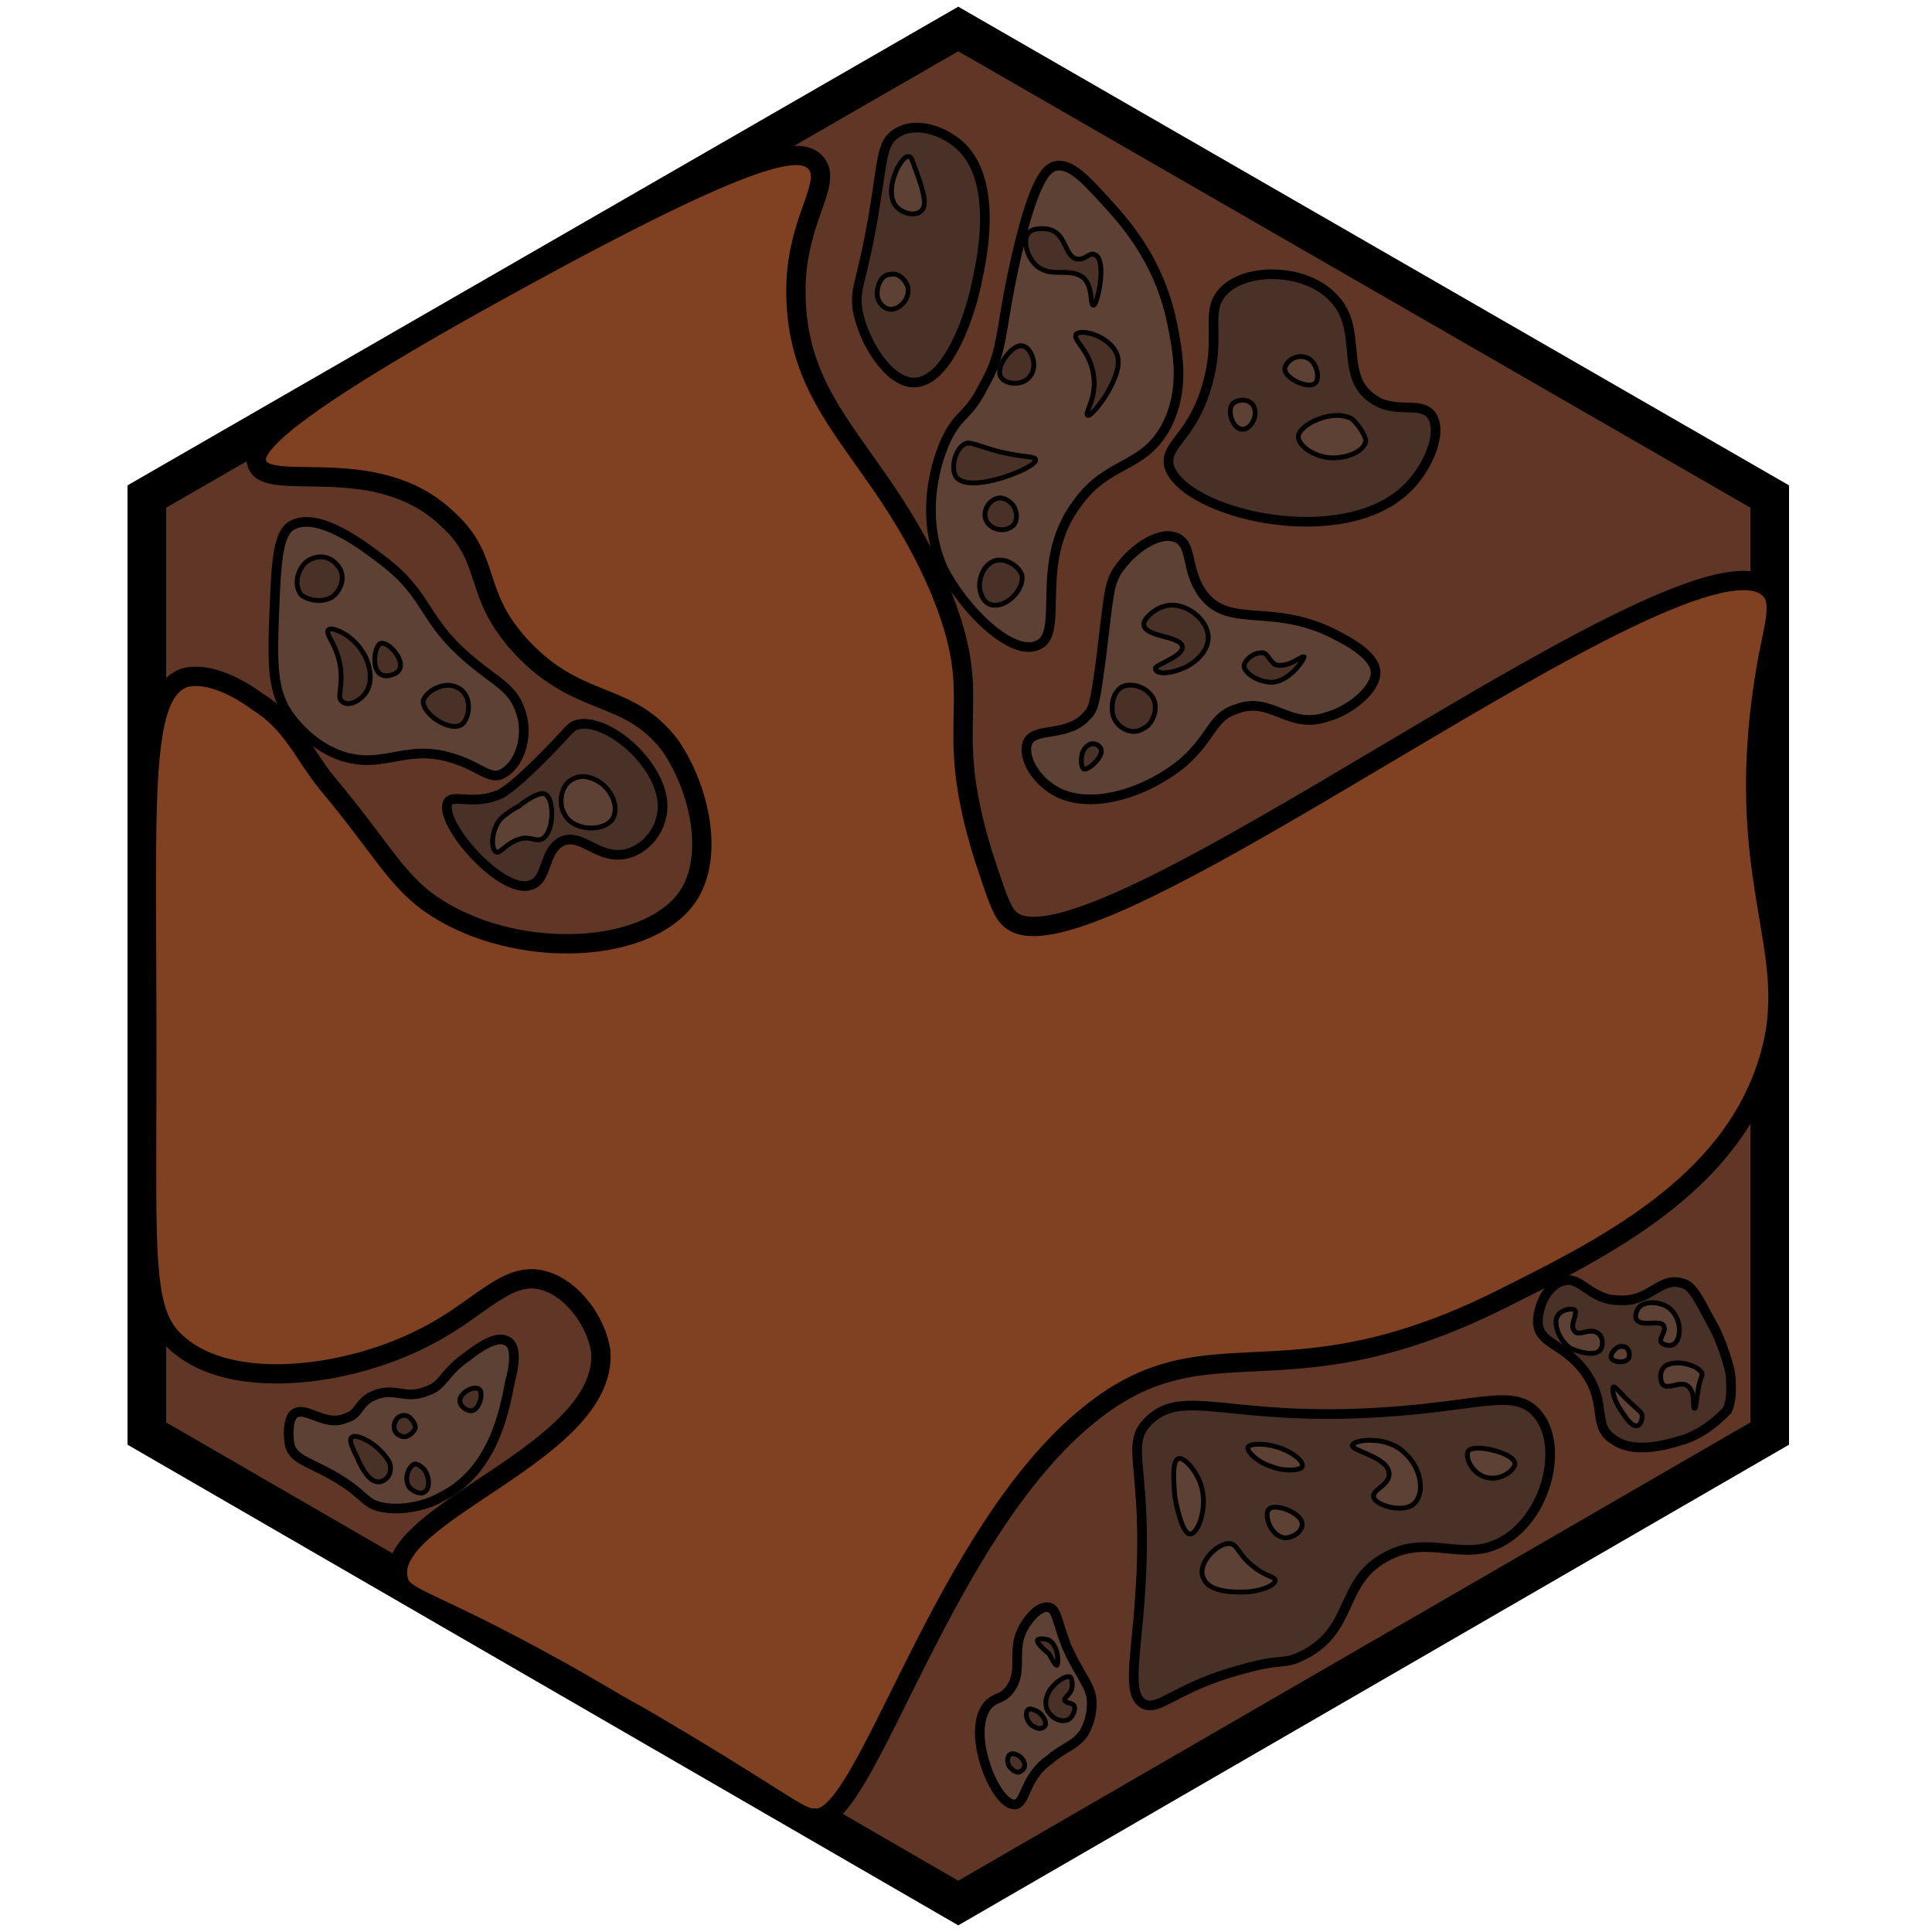
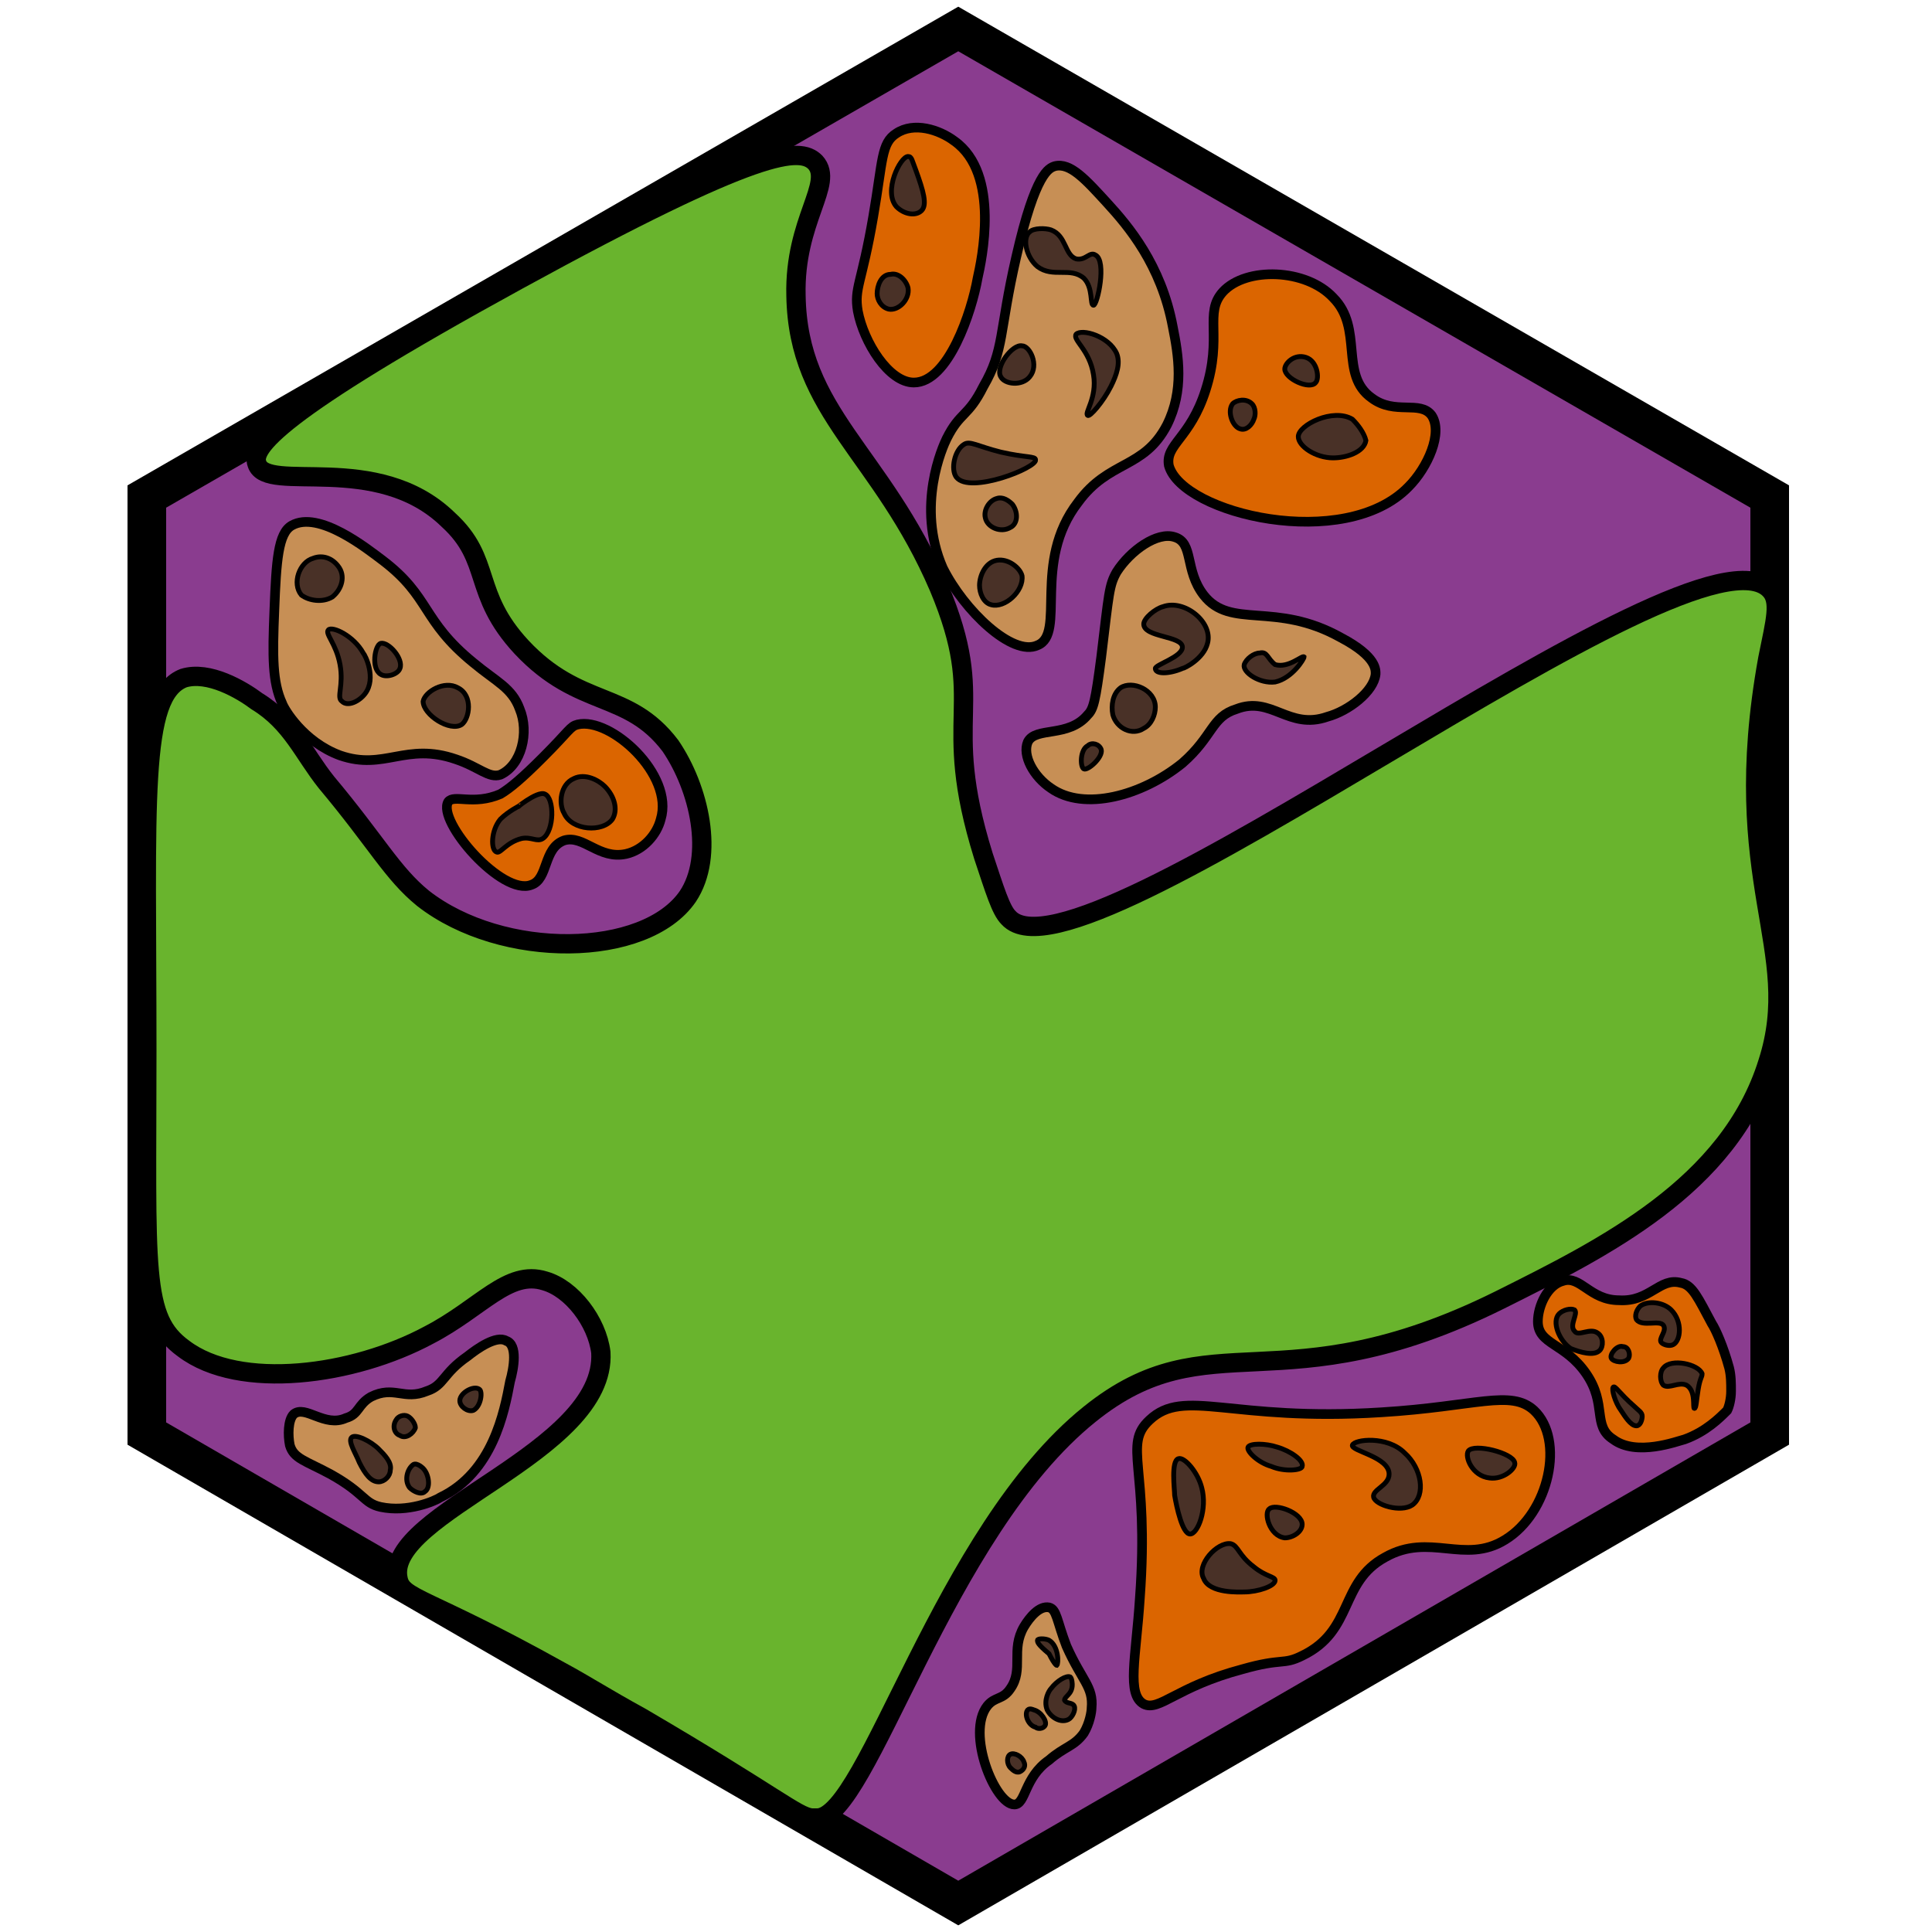
<svg xmlns="http://www.w3.org/2000/svg" version="1.1" id="Ebene_2_00000126308112139821010380000011903406711838980787_" x="0px" y="0px" viewBox="0 0 100 100" style="enable-background:new 0 0 100 100;" xml:space="preserve">
-   <style type="text/css">
- 	.st0{fill:#603726;stroke:#000000;stroke-width:2;stroke-miterlimit:10;}
- 	.st1{fill:#804122;stroke:#000000;stroke-miterlimit:10;}
- 	.st2{fill:#493127;stroke:#000000;stroke-width:0.5;stroke-miterlimit:10;}
- 	.st3{fill:#5D4135;stroke:#000000;stroke-width:0.5;stroke-miterlimit:10;}
- 	.st4{fill:#5D4135;stroke:#000000;stroke-width:0.25;stroke-miterlimit:10;}
- 	.st5{fill:#493127;stroke:#000000;stroke-width:0.25;stroke-miterlimit:10;}
- 	.st6{fill:none;stroke:#000000;stroke-width:0.25;stroke-miterlimit:10;}
- </style>
+   <style type="text/css">	.st0{fill:#8A3C8F;stroke:#000000;stroke-width:2;stroke-miterlimit:10;}	.st1{fill:#69B42D;stroke:#000000;stroke-miterlimit:10;}	.st2{fill:#DB6500;stroke:#000000;stroke-width:0.5;stroke-miterlimit:10;}	.st3{fill:#C78F55;stroke:#000000;stroke-width:0.5;stroke-miterlimit:10;}	.st4{fill:#493127;stroke:#000000;stroke-width:0.25;stroke-miterlimit:10;}	.st5{fill:#493127;stroke:#000000;stroke-width:0.25;stroke-miterlimit:10;}	.st6{fill:none;stroke:#000000;stroke-width:0.25;stroke-miterlimit:10;}</style>
  <polygon class="st0" points="7.6,74.2 49.6,98.5 91.6,74.2 91.6,25.7 49.6,1.5 7.6,25.7 " />
-   <path class="st1" d="M91.5,55c1.9-5.9-2.1-9.3,0-20.9c0.4-2,0.7-3,0.1-3.6c-4-4.1-35.7,21.1-39.4,17c-0.4-0.4-0.7-1.4-1.3-3.2  c-2.3-7.4,0.3-7.7-2.3-13.9c-3-7-7.3-9-7.4-15.1c-0.1-3.9,2-5.8,1-6.9c-0.8-0.8-2.8-0.8-15.4,6.1c-12.6,6.9-13.8,8.7-13.5,9.5  c0.5,1.6,6.2-0.7,9.9,2.9c2.3,2.1,1.2,3.8,3.8,6.6c3,3.2,5.5,2.2,7.7,5.1c1.5,2.2,2.3,5.7,0.9,7.8c-2.2,3.2-9.6,3.3-13.7,0.1  c-1.6-1.3-2.4-2.9-5-6c-1.2-1.5-1.8-3.1-3.6-4.2c-0.8-0.6-2.5-1.6-3.8-1.2C7.2,36,7.6,41.4,7.6,54.4c0,11.4-0.3,13.8,1.9,15.4  c2.9,2.2,8.8,1.4,12.7-0.7c2.7-1.4,4.1-3.4,6-2.8c1.4,0.4,2.7,2.1,2.9,3.7c0.3,5.2-11.2,8.3-10.5,11.7c0.2,1.1,1.4,0.9,8.4,4.8  c1.3,0.7,2.2,1.3,4.2,2.4c7,4.1,8,5.1,8.8,5.2c0,0,0.2,0,0.3,0c2.6,0,6.5-14.8,14.1-20.9c6.2-5,9.9-0.3,21.2-5.9  C83,64.6,89.5,61.4,91.5,55z" />
-   <path class="st2" d="M32.4,44.2c0.9-0.2,1.6-1,1.8-1.8c0.7-2.3-2.6-5.3-4.3-4.9c-0.4,0.1-0.4,0.3-1.8,1.7c-1.1,1.1-1.7,1.6-2.2,1.9  c-1.4,0.6-2.4,0-2.7,0.4c-0.6,1,2.8,4.9,4.3,4.3c0.9-0.3,0.6-1.9,1.7-2.3C30.2,43.2,31,44.5,32.4,44.2z" />
-   <path class="st3" d="M26.9,36.7c-0.4-1.1-1.2-1.4-2.4-2.4c-2.7-2.2-2.2-3.4-4.7-5.3c-0.8-0.6-3.3-2.6-4.7-1.8  c-0.7,0.4-0.8,1.8-0.9,4.4c-0.1,2.4-0.1,3.7,0.4,4.8c0.1,0.3,1.1,2,3,2.7c2.3,0.8,3.4-0.7,6,0.2c1.2,0.4,1.7,1,2.3,0.8  C27,39.6,27.4,37.9,26.9,36.7z" />
+   <path class="st1" d="M91.5,55c1.9-5.9-2.1-9.3,0-20.9c0.4-2,0.7-3,0.1-3.6c-4-4.1-35.7,21.1-39.4,17c-0.4-0.4-0.7-1.4-1.3-3.2 c-2.3-7.4,0.3-7.7-2.3-13.9c-3-7-7.3-9-7.4-15.1c-0.1-3.9,2-5.8,1-6.9c-0.8-0.8-2.8-0.8-15.4,6.1c-12.6,6.9-13.8,8.7-13.5,9.5 c0.5,1.6,6.2-0.7,9.9,2.9c2.3,2.1,1.2,3.8,3.8,6.6c3,3.2,5.5,2.2,7.7,5.1c1.5,2.2,2.3,5.7,0.9,7.8c-2.2,3.2-9.6,3.3-13.7,0.1 c-1.6-1.3-2.4-2.9-5-6c-1.2-1.5-1.8-3.1-3.6-4.2c-0.8-0.6-2.5-1.6-3.8-1.2C7.2,36,7.6,41.4,7.6,54.4c0,11.4-0.3,13.8,1.9,15.4 c2.9,2.2,8.8,1.4,12.7-0.7c2.7-1.4,4.1-3.4,6-2.8c1.4,0.4,2.7,2.1,2.9,3.7c0.3,5.2-11.2,8.3-10.5,11.7c0.2,1.1,1.4,0.9,8.4,4.8 c1.3,0.7,2.2,1.3,4.2,2.4c7,4.1,8,5.1,8.8,5.2c0,0,0.2,0,0.3,0c2.6,0,6.5-14.8,14.1-20.9c6.2-5,9.9-0.3,21.2-5.9 C83,64.6,89.5,61.4,91.5,55z" />
+   <path class="st2" d="M32.4,44.2c0.9-0.2,1.6-1,1.8-1.8c0.7-2.3-2.6-5.3-4.3-4.9c-0.4,0.1-0.4,0.3-1.8,1.7c-1.1,1.1-1.7,1.6-2.2,1.9 c-1.4,0.6-2.4,0-2.7,0.4c-0.6,1,2.8,4.9,4.3,4.3c0.9-0.3,0.6-1.9,1.7-2.3C30.2,43.2,31,44.5,32.4,44.2z" />
+   <path class="st3" d="M26.9,36.7c-0.4-1.1-1.2-1.4-2.4-2.4c-2.7-2.2-2.2-3.4-4.7-5.3c-0.8-0.6-3.3-2.6-4.7-1.8 c-0.7,0.4-0.8,1.8-0.9,4.4c-0.1,2.4-0.1,3.7,0.4,4.8c0.1,0.3,1.1,2,3,2.7c2.3,0.8,3.4-0.7,6,0.2c1.2,0.4,1.7,1,2.3,0.8 C27,39.6,27.4,37.9,26.9,36.7z" />
  <g>
-     <path class="st2" d="M89.4,73c0.1-0.2,0.2-0.6,0.2-1c0-0.4,0-0.8-0.1-1.2c-0.3-1.1-0.7-2-0.9-2.3c-0.7-1.3-1-2-1.6-2.1   c-1.1-0.3-1.6,1-3.2,0.9c-1.5,0-2-1.3-2.9-1c-0.8,0.2-1.3,1.3-1.3,2.1c0,1.2,1.4,1.1,2.5,2.7c1.1,1.6,0.3,2.7,1.4,3.4   c1.2,0.9,3.3,0.1,3.7,0C88.3,74.1,89,73.4,89.4,73z" />
-     <path class="st4" d="M87.7,72.9c0.1,0,0.1-0.4,0.2-1c0.1-0.6,0.2-0.6,0.2-0.8c-0.2-0.5-1.6-0.8-2-0.3c-0.2,0.2-0.2,0.7,0,0.9   c0.3,0.2,0.8-0.2,1.2,0C87.8,72,87.6,72.9,87.7,72.9z" />
-     <path class="st4" d="M84.7,73.8c0.2,0,0.3-0.3,0.3-0.5c0-0.2-0.2-0.3-0.4-0.5c-0.8-0.7-1-1.1-1.1-1c-0.1,0.1,0.1,0.8,0.4,1.2   C84.1,73.3,84.4,73.8,84.7,73.8z" />
-     <path class="st4" d="M86.6,69.6c-0.2,0.1-0.5,0-0.6-0.1c-0.2-0.2,0.3-0.6,0.1-0.9c-0.2-0.3-1.1,0.1-1.4-0.3c-0.1-0.2,0-0.5,0.2-0.7   c0.4-0.3,1.2-0.2,1.6,0.2C87.1,68.4,87,69.4,86.6,69.6z" />
+     <path class="st2" d="M89.4,73c0.1-0.2,0.2-0.6,0.2-1c0-0.4,0-0.8-0.1-1.2c-0.3-1.1-0.7-2-0.9-2.3c-0.7-1.3-1-2-1.6-2.1  c-1.1-0.3-1.6,1-3.2,0.9c-1.5,0-2-1.3-2.9-1c-0.8,0.2-1.3,1.3-1.3,2.1c0,1.2,1.4,1.1,2.5,2.7c1.1,1.6,0.3,2.7,1.4,3.4  c1.2,0.9,3.3,0.1,3.7,0C88.3,74.1,89,73.4,89.4,73z" />
+     <path class="st4" d="M87.7,72.9c0.1,0,0.1-0.4,0.2-1c0.1-0.6,0.2-0.6,0.2-0.8c-0.2-0.5-1.6-0.8-2-0.3c-0.2,0.2-0.2,0.7,0,0.9  c0.3,0.2,0.8-0.2,1.2,0C87.8,72,87.6,72.9,87.7,72.9z" />
+     <path class="st4" d="M84.7,73.8c0.2,0,0.3-0.3,0.3-0.5c0-0.2-0.2-0.3-0.4-0.5c-0.8-0.7-1-1.1-1.1-1c-0.1,0.1,0.1,0.8,0.4,1.2  C84.1,73.3,84.4,73.8,84.7,73.8z" />
+     <path class="st4" d="M86.6,69.6c-0.2,0.1-0.5,0-0.6-0.1c-0.2-0.2,0.3-0.6,0.1-0.9c-0.2-0.3-1.1,0.1-1.4-0.3c-0.1-0.2,0-0.5,0.2-0.7  c0.4-0.3,1.2-0.2,1.6,0.2C87.1,68.4,87,69.4,86.6,69.6z" />
    <path class="st4" d="M84.3,70.3c0.1-0.2,0-0.6-0.3-0.6c-0.3-0.1-0.7,0.4-0.6,0.6C83.5,70.5,84.1,70.6,84.3,70.3z" />
-     <path class="st4" d="M82.8,69.9c0.2-0.2,0.2-0.7-0.1-0.9c-0.4-0.3-1,0.2-1.2-0.1c-0.3-0.3,0.2-0.9,0-1.1c-0.2-0.1-0.6,0-0.8,0.2   c-0.4,0.4,0,1.4,0.6,1.8C81.8,70,82.5,70.2,82.8,69.9z" />
+     <path class="st4" d="M82.8,69.9c0.2-0.2,0.2-0.7-0.1-0.9c-0.4-0.3-1,0.2-1.2-0.1c-0.3-0.3,0.2-0.9,0-1.1c-0.2-0.1-0.6,0-0.8,0.2  c-0.4,0.4,0,1.4,0.6,1.8C81.8,70,82.5,70.2,82.8,69.9z" />
  </g>
  <g>
-     <path class="st2" d="M59.5,73.5c-1.4,1.3,0,2.4-0.5,9.2c-0.2,3.1-0.7,5,0.2,5.5c0.8,0.4,1.7-0.9,5.1-1.8c2.1-0.6,2.1-0.2,3.1-0.7   c2.7-1.3,1.9-3.8,4.3-5.1c2.3-1.3,4.1,0.4,6.2-0.9c2.3-1.4,3.1-5.2,1.5-6.7c-1.2-1.1-3-0.2-7.9,0.1C63.7,73.6,61.3,71.8,59.5,73.5z   " />
+     <path class="st2" d="M59.5,73.5c-1.4,1.3,0,2.4-0.5,9.2c-0.2,3.1-0.7,5,0.2,5.5c0.8,0.4,1.7-0.9,5.1-1.8c2.1-0.6,2.1-0.2,3.1-0.7  c2.7-1.3,1.9-3.8,4.3-5.1c2.3-1.3,4.1,0.4,6.2-0.9c2.3-1.4,3.1-5.2,1.5-6.7c-1.2-1.1-3-0.2-7.9,0.1C63.7,73.6,61.3,71.8,59.5,73.5z  " />
    <path class="st4" d="M61,75.5c0.3-0.1,1,0.7,1.2,1.5c0.3,1.1-0.2,2.4-0.6,2.4c-0.4,0-0.7-1.4-0.8-2C60.8,77.1,60.6,75.6,61,75.5z" />
    <path class="st4" d="M65.7,78.1c0.3-0.3,1.7,0.2,1.7,0.8c0,0.4-0.5,0.7-0.9,0.7C65.7,79.5,65.4,78.3,65.7,78.1z" />
-     <path class="st4" d="M63.7,79.9c0.4,0.1,0.4,0.6,1.2,1.2c0.6,0.5,1.1,0.5,1.1,0.7c0,0.3-0.9,0.6-1.6,0.6c-0.2,0-1.8,0.1-2.1-0.7   C61.9,81,63,79.8,63.7,79.9z" />
-     <path class="st4" d="M65.8,75.9c-0.7-0.2-1.3-0.8-1.2-1c0.1-0.2,0.9-0.2,1.5,0c0.7,0.2,1.4,0.7,1.3,1   C67.4,76.1,66.5,76.2,65.8,75.9z" />
-     <path class="st4" d="M70,74.8c-0.1,0.3,1.9,0.6,1.9,1.5c0,0.6-0.9,0.8-0.8,1.2c0.1,0.4,1.4,0.8,2,0.4c0.7-0.5,0.5-1.9-0.4-2.7   C71.8,74.3,70.1,74.5,70,74.8z" />
+     <path class="st4" d="M63.7,79.9c0.4,0.1,0.4,0.6,1.2,1.2c0.6,0.5,1.1,0.5,1.1,0.7c0,0.3-0.9,0.6-1.6,0.6c-0.2,0-1.8,0.1-2.1-0.7  C61.9,81,63,79.8,63.7,79.9z" />
+     <path class="st4" d="M65.8,75.9c-0.7-0.2-1.3-0.8-1.2-1c0.1-0.2,0.9-0.2,1.5,0c0.7,0.2,1.4,0.7,1.3,1  C67.4,76.1,66.5,76.2,65.8,75.9z" />
+     <path class="st4" d="M70,74.8c-0.1,0.3,1.9,0.6,1.9,1.5c0,0.6-0.9,0.8-0.8,1.2c0.1,0.4,1.4,0.8,2,0.4c0.7-0.5,0.5-1.9-0.4-2.7  C71.8,74.3,70.1,74.5,70,74.8z" />
    <path class="st4" d="M76,75.1c-0.2,0.3,0.2,1.3,1.1,1.4c0.7,0.1,1.4-0.5,1.3-0.8C78.3,75.2,76.3,74.7,76,75.1z" />
  </g>
  <g>
-     <path class="st3" d="M68.7,37.1c1.1-0.3,2.4-1.3,2.5-2.2c0-0.2,0.1-0.9-1.8-1.9c-3.4-1.9-5.7-0.4-7.1-2.2c-1-1.3-0.5-2.7-1.5-3   c-0.9-0.3-2.3,0.7-3,1.8c-0.4,0.7-0.4,1.1-0.8,4.4c-0.3,2.3-0.4,2.7-0.7,3c-1,1.2-2.7,0.6-3.1,1.4c-0.3,0.7,0.3,1.8,1.2,2.4   c1.7,1.2,4.7,0.4,6.8-1.3c1.6-1.4,1.5-2.4,2.8-2.8C65.8,36,66.7,37.8,68.7,37.1z" />
-     <path class="st5" d="M65.2,33.8c-0.3,0-0.7,0.3-0.8,0.6c-0.1,0.4,0.8,1,1.6,0.9c0.9-0.2,1.5-1.2,1.5-1.3c-0.1-0.1-0.8,0.6-1.5,0.4   C65.6,34.1,65.6,33.7,65.2,33.8z" />
-     <path class="st5" d="M61.2,34.6c0.1,0,1.1-0.5,1.3-1.3c0.3-1.1-1.2-2.3-2.3-1.9c-0.4,0.1-1,0.6-1,0.9c0,0.7,2,0.6,2,1.2   c0,0.5-1.4,0.9-1.4,1.1C59.8,34.9,60.5,34.9,61.2,34.6z" />
-     <path class="st5" d="M59.8,36.6c0-0.9-1.2-1.4-1.8-1c-0.4,0.3-0.5,0.9-0.4,1.4c0.2,0.7,1,1.1,1.6,0.7C59.6,37.5,59.8,37,59.8,36.6z   " />
+     <path class="st3" d="M68.7,37.1c1.1-0.3,2.4-1.3,2.5-2.2c0-0.2,0.1-0.9-1.8-1.9c-3.4-1.9-5.7-0.4-7.1-2.2c-1-1.3-0.5-2.7-1.5-3  c-0.9-0.3-2.3,0.7-3,1.8c-0.4,0.7-0.4,1.1-0.8,4.4c-0.3,2.3-0.4,2.7-0.7,3c-1,1.2-2.7,0.6-3.1,1.4c-0.3,0.7,0.3,1.8,1.2,2.4  c1.7,1.2,4.7,0.4,6.8-1.3c1.6-1.4,1.5-2.4,2.8-2.8C65.8,36,66.7,37.8,68.7,37.1z" />
+     <path class="st5" d="M65.2,33.8c-0.3,0-0.7,0.3-0.8,0.6c-0.1,0.4,0.8,1,1.6,0.9c0.9-0.2,1.5-1.2,1.5-1.3c-0.1-0.1-0.8,0.6-1.5,0.4  C65.6,34.1,65.6,33.7,65.2,33.8z" />
+     <path class="st5" d="M61.2,34.6c0.1,0,1.1-0.5,1.3-1.3c0.3-1.1-1.2-2.3-2.3-1.9c-0.4,0.1-1,0.6-1,0.9c0,0.7,2,0.6,2,1.2  c0,0.5-1.4,0.9-1.4,1.1C59.8,34.9,60.5,34.9,61.2,34.6z" />
+     <path class="st5" d="M59.8,36.6c0-0.9-1.2-1.4-1.8-1c-0.4,0.3-0.5,0.9-0.4,1.4c0.2,0.7,1,1.1,1.6,0.7C59.6,37.5,59.8,37,59.8,36.6z  " />
    <path class="st5" d="M57,38.8c-0.1-0.3-0.5-0.4-0.7-0.2c-0.4,0.2-0.4,1.1-0.2,1.2C56.3,39.9,57.1,39.2,57,38.8z" />
  </g>
  <g>
-     <path class="st2" d="M72.9,25.2c1-1,1.8-2.8,1.2-3.7c-0.6-0.8-1.9,0-3.1-0.9c-1.7-1.2-0.4-3.6-2-5.2c-1.4-1.5-4.5-1.6-5.7-0.3   c-1,1.1,0,2.3-0.9,5.1c-0.8,2.5-2.1,2.8-1.9,3.9C61.2,26.6,69.6,28.6,72.9,25.2z" />
+     <path class="st2" d="M72.9,25.2c1-1,1.8-2.8,1.2-3.7c-0.6-0.8-1.9,0-3.1-0.9c-1.7-1.2-0.4-3.6-2-5.2c-1.4-1.5-4.5-1.6-5.7-0.3  c-1,1.1,0,2.3-0.9,5.1c-0.8,2.5-2.1,2.8-1.9,3.9C61.2,26.6,69.6,28.6,72.9,25.2z" />
    <path class="st4" d="M70,21.7c-1-0.6-2.8,0.3-2.8,0.9c0,0.5,0.9,1.1,1.8,1.1c0.7,0,1.6-0.3,1.7-0.9C70.6,22.4,70.3,22,70,21.7z" />
    <path class="st4" d="M64.8,20.9c-0.3-0.3-0.8-0.2-1,0c-0.3,0.4,0,1.2,0.4,1.3c0.3,0.1,0.6-0.2,0.7-0.5C65,21.5,65,21.1,64.8,20.9z" />
    <path class="st4" d="M68.1,19.8c0.2-0.2,0.1-1.1-0.5-1.3c-0.6-0.2-1.1,0.3-1.1,0.6C66.5,19.6,67.8,20.2,68.1,19.8z" />
  </g>
  <g>
-     <path class="st3" d="M56.1,89.7c0.3-0.5,0.4-1.1,0.4-1.3c0.1-1.1-0.5-1.4-1.3-3.2c-0.5-1.3-0.5-1.9-0.9-2c-0.5-0.1-1,0.5-1.3,1   c-0.7,1.2,0,2.2-0.7,3.2c-0.4,0.6-0.8,0.4-1.2,0.9c-1.1,1.4,0.4,5.1,1.4,5.1c0.6,0,0.5-1.4,1.8-2.3C55.1,90.4,55.6,90.4,56.1,89.7z   " />
-     <path class="st5" d="M55.1,88c0-0.2,0.4-0.3,0.4-0.8c0,0,0-0.3-0.1-0.4c-0.2-0.1-0.7,0.2-1,0.6c-0.1,0.1-0.4,0.6-0.2,1.1   c0.2,0.4,0.7,0.7,1.1,0.5c0.2-0.1,0.4-0.5,0.3-0.7C55.5,88.1,55.2,88.2,55.1,88z" />
-     <path class="st5" d="M53.6,89.4c-0.4-0.1-0.6-0.7-0.4-0.9c0.1-0.1,0.3,0,0.3,0c0.4,0.1,0.7,0.6,0.6,0.8   C54,89.5,53.7,89.5,53.6,89.4z" />
-     <path class="st5" d="M53,91.2c-0.1-0.3-0.5-0.5-0.7-0.4c-0.2,0.1-0.2,0.5,0,0.7c0.1,0.1,0.3,0.3,0.5,0.2C53,91.6,53.1,91.4,53,91.2   z" />
-     <path class="st5" d="M54.7,86.2c0.1-0.1,0.1-1-0.4-1.3c-0.2-0.1-0.6-0.1-0.6,0c0,0.1,0,0.2,0.6,0.7C54.6,86.2,54.7,86.2,54.7,86.2z   " />
+     <path class="st3" d="M56.1,89.7c0.3-0.5,0.4-1.1,0.4-1.3c0.1-1.1-0.5-1.4-1.3-3.2c-0.5-1.3-0.5-1.9-0.9-2c-0.5-0.1-1,0.5-1.3,1  c-0.7,1.2,0,2.2-0.7,3.2c-0.4,0.6-0.8,0.4-1.2,0.9c-1.1,1.4,0.4,5.1,1.4,5.1c0.6,0,0.5-1.4,1.8-2.3C55.1,90.4,55.6,90.4,56.1,89.7z  " />
+     <path class="st5" d="M55.1,88c0-0.2,0.4-0.3,0.4-0.8c0,0,0-0.3-0.1-0.4c-0.2-0.1-0.7,0.2-1,0.6c-0.1,0.1-0.4,0.6-0.2,1.1  c0.2,0.4,0.7,0.7,1.1,0.5c0.2-0.1,0.4-0.5,0.3-0.7C55.5,88.1,55.2,88.2,55.1,88z" />
+     <path class="st5" d="M53.6,89.4c-0.4-0.1-0.6-0.7-0.4-0.9c0.1-0.1,0.3,0,0.3,0c0.4,0.1,0.7,0.6,0.6,0.8  C54,89.5,53.7,89.5,53.6,89.4z" />
+     <path class="st5" d="M53,91.2c-0.1-0.3-0.5-0.5-0.7-0.4c-0.2,0.1-0.2,0.5,0,0.7c0.1,0.1,0.3,0.3,0.5,0.2C53,91.6,53.1,91.4,53,91.2  z" />
+     <path class="st5" d="M54.7,86.2c0.1-0.1,0.1-1-0.4-1.3c-0.2-0.1-0.6-0.1-0.6,0c0,0.1,0,0.2,0.6,0.7C54.6,86.2,54.7,86.2,54.7,86.2z  " />
  </g>
  <path class="st6" d="M54.1,23.3" />
  <g>
-     <path class="st3" d="M53.7,33.4c1.5-0.6-0.3-4.3,2.1-7.4c1.6-2.2,3.4-1.7,4.6-4c0.9-1.8,0.6-3.6,0.3-5.1c-0.6-3.2-2.3-5.2-3.4-6.4   c-1.1-1.2-1.9-2.1-2.7-1.9c-0.3,0.1-1,0.3-2,4.7c-0.9,3.9-0.6,4.8-1.7,6.7c-0.8,1.6-1.2,1.3-1.9,2.7c-0.2,0.4-1.6,3.5-0.2,6.7   C49.9,31.6,52.4,34,53.7,33.4z" />
-     <path class="st5" d="M57.5,20c0.3-0.6,0.5-1.2,0.3-1.7c-0.4-0.9-1.8-1.3-2.1-1c-0.2,0.3,0.7,0.8,0.9,2.1c0.2,1.2-0.5,2-0.3,2.1   C56.4,21.6,57.1,20.8,57.5,20z" />
-     <path class="st5" d="M53.6,23.8c0-0.2-0.5-0.1-1.8-0.4c-1.2-0.3-1.6-0.6-1.9-0.4c-0.5,0.3-0.7,1.3-0.4,1.7   C50.2,25.6,53.7,24.2,53.6,23.8z" />
-     <path class="st5" d="M52.4,26.1c-0.2-0.2-0.5-0.4-0.8-0.3c-0.4,0.1-0.7,0.6-0.6,1c0.1,0.5,0.8,0.8,1.3,0.5   C52.7,27.1,52.7,26.5,52.4,26.1z" />
-     <path class="st5" d="M51.6,29c-0.6,0.1-0.9,0.8-0.9,1.3c0,0.4,0.2,0.9,0.6,1c0.7,0.2,1.7-0.7,1.6-1.5C52.8,29.4,52.2,28.9,51.6,29z   " />
+     <path class="st3" d="M53.7,33.4c1.5-0.6-0.3-4.3,2.1-7.4c1.6-2.2,3.4-1.7,4.6-4c0.9-1.8,0.6-3.6,0.3-5.1c-0.6-3.2-2.3-5.2-3.4-6.4  c-1.1-1.2-1.9-2.1-2.7-1.9c-0.3,0.1-1,0.3-2,4.7c-0.9,3.9-0.6,4.8-1.7,6.7c-0.8,1.6-1.2,1.3-1.9,2.7c-0.2,0.4-1.6,3.5-0.2,6.7  C49.9,31.6,52.4,34,53.7,33.4z" />
+     <path class="st5" d="M57.5,20c0.3-0.6,0.5-1.2,0.3-1.7c-0.4-0.9-1.8-1.3-2.1-1c-0.2,0.3,0.7,0.8,0.9,2.1c0.2,1.2-0.5,2-0.3,2.1  C56.4,21.6,57.1,20.8,57.5,20z" />
+     <path class="st5" d="M53.6,23.8c0-0.2-0.5-0.1-1.8-0.4c-1.2-0.3-1.6-0.6-1.9-0.4c-0.5,0.3-0.7,1.3-0.4,1.7  C50.2,25.6,53.7,24.2,53.6,23.8z" />
+     <path class="st5" d="M52.4,26.1c-0.2-0.2-0.5-0.4-0.8-0.3c-0.4,0.1-0.7,0.6-0.6,1c0.1,0.5,0.8,0.8,1.3,0.5  C52.7,27.1,52.7,26.5,52.4,26.1z" />
+     <path class="st5" d="M51.6,29c-0.6,0.1-0.9,0.8-0.9,1.3c0,0.4,0.2,0.9,0.6,1c0.7,0.2,1.7-0.7,1.6-1.5C52.8,29.4,52.2,28.9,51.6,29z  " />
    <path class="st5" d="M53.3,19.5c0.5-0.6,0-1.6-0.4-1.6c-0.5-0.1-1.4,1.1-1.1,1.6C52,19.9,52.9,20,53.3,19.5z" />
-     <path class="st5" d="M56.6,15.8c-0.2,0,0-0.9-0.5-1.4c-0.7-0.6-1.6,0-2.4-0.6c-0.6-0.5-0.8-1.5-0.4-1.8c0.2-0.2,0.8-0.2,1.1-0.1   c0.8,0.3,0.7,1.3,1.3,1.5c0.5,0.1,0.7-0.4,1-0.2C57.3,13.5,56.8,15.8,56.6,15.8z" />
+     <path class="st5" d="M56.6,15.8c-0.2,0,0-0.9-0.5-1.4c-0.7-0.6-1.6,0-2.4-0.6c-0.6-0.5-0.8-1.5-0.4-1.8c0.2-0.2,0.8-0.2,1.1-0.1  c0.8,0.3,0.7,1.3,1.3,1.5c0.5,0.1,0.7-0.4,1-0.2C57.3,13.5,56.8,15.8,56.6,15.8z" />
  </g>
  <g>
-     <path class="st2" d="M47.3,19.8c1.8,0,3-3.7,3.3-5.4c0.2-0.9,1.2-5.4-1.2-7.1c-0.8-0.6-2.1-1-3-0.4c-0.8,0.5-0.7,1.4-1.2,4.3   c-0.6,3.5-1,3.7-0.8,4.9C44.7,17.7,46,19.8,47.3,19.8z" />
+     <path class="st2" d="M47.3,19.8c1.8,0,3-3.7,3.3-5.4c0.2-0.9,1.2-5.4-1.2-7.1c-0.8-0.6-2.1-1-3-0.4c-0.8,0.5-0.7,1.4-1.2,4.3  c-0.6,3.5-1,3.7-0.8,4.9C44.7,17.7,46,19.8,47.3,19.8z" />
    <path class="st4" d="M46,16c0.5,0.1,1.1-0.5,1-1.1c-0.1-0.4-0.5-0.8-0.9-0.7c-0.5,0-0.7,0.6-0.7,1C45.4,15.5,45.6,15.9,46,16z" />
-     <path class="st4" d="M47.7,10.9c0.3-0.3,0.1-1-0.3-2.1c-0.2-0.5-0.2-0.7-0.4-0.7c-0.4,0-1.3,1.8-0.6,2.6   C46.8,11.1,47.4,11.2,47.7,10.9z" />
+     <path class="st4" d="M47.7,10.9c0.3-0.3,0.1-1-0.3-2.1c-0.2-0.5-0.2-0.7-0.4-0.7c-0.4,0-1.3,1.8-0.6,2.6  C46.8,11.1,47.4,11.2,47.7,10.9z" />
  </g>
-   <path class="st4" d="M31.7,42.4c0.3-0.5,0.1-1.2-0.4-1.7c-0.3-0.3-1-0.7-1.6-0.4c-0.7,0.3-0.8,1.3-0.5,1.8  C29.6,43,31.2,43.1,31.7,42.4z" />
-   <path class="st4" d="M28.1,43.4c0.6-0.4,0.6-2.1,0.1-2.3c-0.4-0.2-1.7,0.9-1.3,0.6l0,0c0,0-0.6,0.3-1,0.7c-0.5,0.6-0.5,1.6-0.2,1.7  c0.2,0.1,0.5-0.5,1.3-0.7C27.5,43.3,27.8,43.6,28.1,43.4z" />
+   <path class="st4" d="M31.7,42.4c0.3-0.5,0.1-1.2-0.4-1.7c-0.3-0.3-1-0.7-1.6-0.4c-0.7,0.3-0.8,1.3-0.5,1.8 C29.6,43,31.2,43.1,31.7,42.4z" />
+   <path class="st4" d="M28.1,43.4c0.6-0.4,0.6-2.1,0.1-2.3c-0.4-0.2-1.7,0.9-1.3,0.6l0,0c0,0-0.6,0.3-1,0.7c-0.5,0.6-0.5,1.6-0.2,1.7 c0.2,0.1,0.5-0.5,1.3-0.7C27.5,43.3,27.8,43.6,28.1,43.4z" />
  <path class="st5" d="M23.9,37.5c0.4-0.3,0.6-1.5-0.2-1.9c-0.7-0.4-1.7,0.2-1.8,0.7C21.9,37,23.3,37.9,23.9,37.5z" />
  <path class="st5" d="M19.7,34.9c0.3,0.2,0.9,0,1-0.3c0.2-0.5-0.6-1.4-1-1.3C19.4,33.4,19.2,34.6,19.7,34.9z" />
-   <path class="st5" d="M18.9,35.9c0.6-0.8,0-2-0.1-2.1c-0.5-0.9-1.6-1.4-1.8-1.2c-0.2,0.2,0.4,0.7,0.6,1.8c0.2,1.1-0.2,1.7,0.1,1.9  C18,36.6,18.6,36.3,18.9,35.9z" />
-   <path class="st5" d="M17.2,30.9c0.5-0.4,0.7-1.1,0.3-1.6c-0.3-0.4-0.8-0.6-1.3-0.4c-0.7,0.2-1.1,1.3-0.6,1.9  C16,31.1,16.7,31.2,17.2,30.9z" />
+   <path class="st5" d="M18.9,35.9c0.6-0.8,0-2-0.1-2.1c-0.5-0.9-1.6-1.4-1.8-1.2c-0.2,0.2,0.4,0.7,0.6,1.8c0.2,1.1-0.2,1.7,0.1,1.9 C18,36.6,18.6,36.3,18.9,35.9z" />
+   <path class="st5" d="M17.2,30.9c0.5-0.4,0.7-1.1,0.3-1.6c-0.3-0.4-0.8-0.6-1.3-0.4c-0.7,0.2-1.1,1.3-0.6,1.9 C16,31.1,16.7,31.2,17.2,30.9z" />
  <g>
-     <path class="st3" d="M15,74.8c0.2,0.7,0.8,0.8,2.1,1.5c1.8,1,1.7,1.5,2.6,1.7c1.4,0.3,2.8-0.3,3.1-0.5c2.7-1.3,3.3-4.4,3.6-6   c0.2-0.7,0.4-1.9-0.2-2.1c-0.5-0.3-1.5,0.4-2,0.8c-1.3,0.9-1.2,1.5-2.1,1.8c-1.2,0.5-1.7-0.3-2.9,0.3c-0.7,0.4-0.6,0.9-1.3,1.1   c-1.1,0.5-2.1-0.7-2.7-0.2C14.9,73.5,14.9,74.3,15,74.8z" />
-     <path class="st5" d="M18.2,74.4c-0.2,0.2,0.2,0.8,0.4,1.3c0.3,0.6,0.6,1,1,1c0.3,0,0.6-0.3,0.6-0.6c0.1-0.4-0.3-0.8-0.6-1.1   C19.2,74.6,18.4,74.2,18.2,74.4z" />
-     <path class="st5" d="M21.5,73.9c-0.1,0.3-0.5,0.6-0.8,0.4c-0.3-0.1-0.4-0.5-0.2-0.8c0.1-0.2,0.4-0.3,0.6-0.2   C21.3,73.4,21.5,73.7,21.5,73.9z" />
+     <path class="st3" d="M15,74.8c0.2,0.7,0.8,0.8,2.1,1.5c1.8,1,1.7,1.5,2.6,1.7c1.4,0.3,2.8-0.3,3.1-0.5c2.7-1.3,3.3-4.4,3.6-6  c0.2-0.7,0.4-1.9-0.2-2.1c-0.5-0.3-1.5,0.4-2,0.8c-1.3,0.9-1.2,1.5-2.1,1.8c-1.2,0.5-1.7-0.3-2.9,0.3c-0.7,0.4-0.6,0.9-1.3,1.1  c-1.1,0.5-2.1-0.7-2.7-0.2C14.9,73.5,14.9,74.3,15,74.8z" />
+     <path class="st5" d="M18.2,74.4c-0.2,0.2,0.2,0.8,0.4,1.3c0.3,0.6,0.6,1,1,1c0.3,0,0.6-0.3,0.6-0.6c0.1-0.4-0.3-0.8-0.6-1.1  C19.2,74.6,18.4,74.2,18.2,74.4z" />
+     <path class="st5" d="M21.5,73.9c-0.1,0.3-0.5,0.6-0.8,0.4c-0.3-0.1-0.4-0.5-0.2-0.8c0.1-0.2,0.4-0.3,0.6-0.2  C21.3,73.4,21.5,73.7,21.5,73.9z" />
    <path class="st5" d="M23.8,72.5c0,0.3,0.4,0.6,0.7,0.5c0.4-0.2,0.5-1,0.3-1.1C24.5,71.7,23.8,72.1,23.8,72.5z" />
    <path class="st5" d="M21.9,76c0.3,0.3,0.4,1,0.1,1.2c-0.2,0.2-0.6,0-0.8-0.2c-0.3-0.4-0.1-1,0.2-1.2C21.6,75.7,21.9,76,21.9,76z" />
  </g>
</svg>
